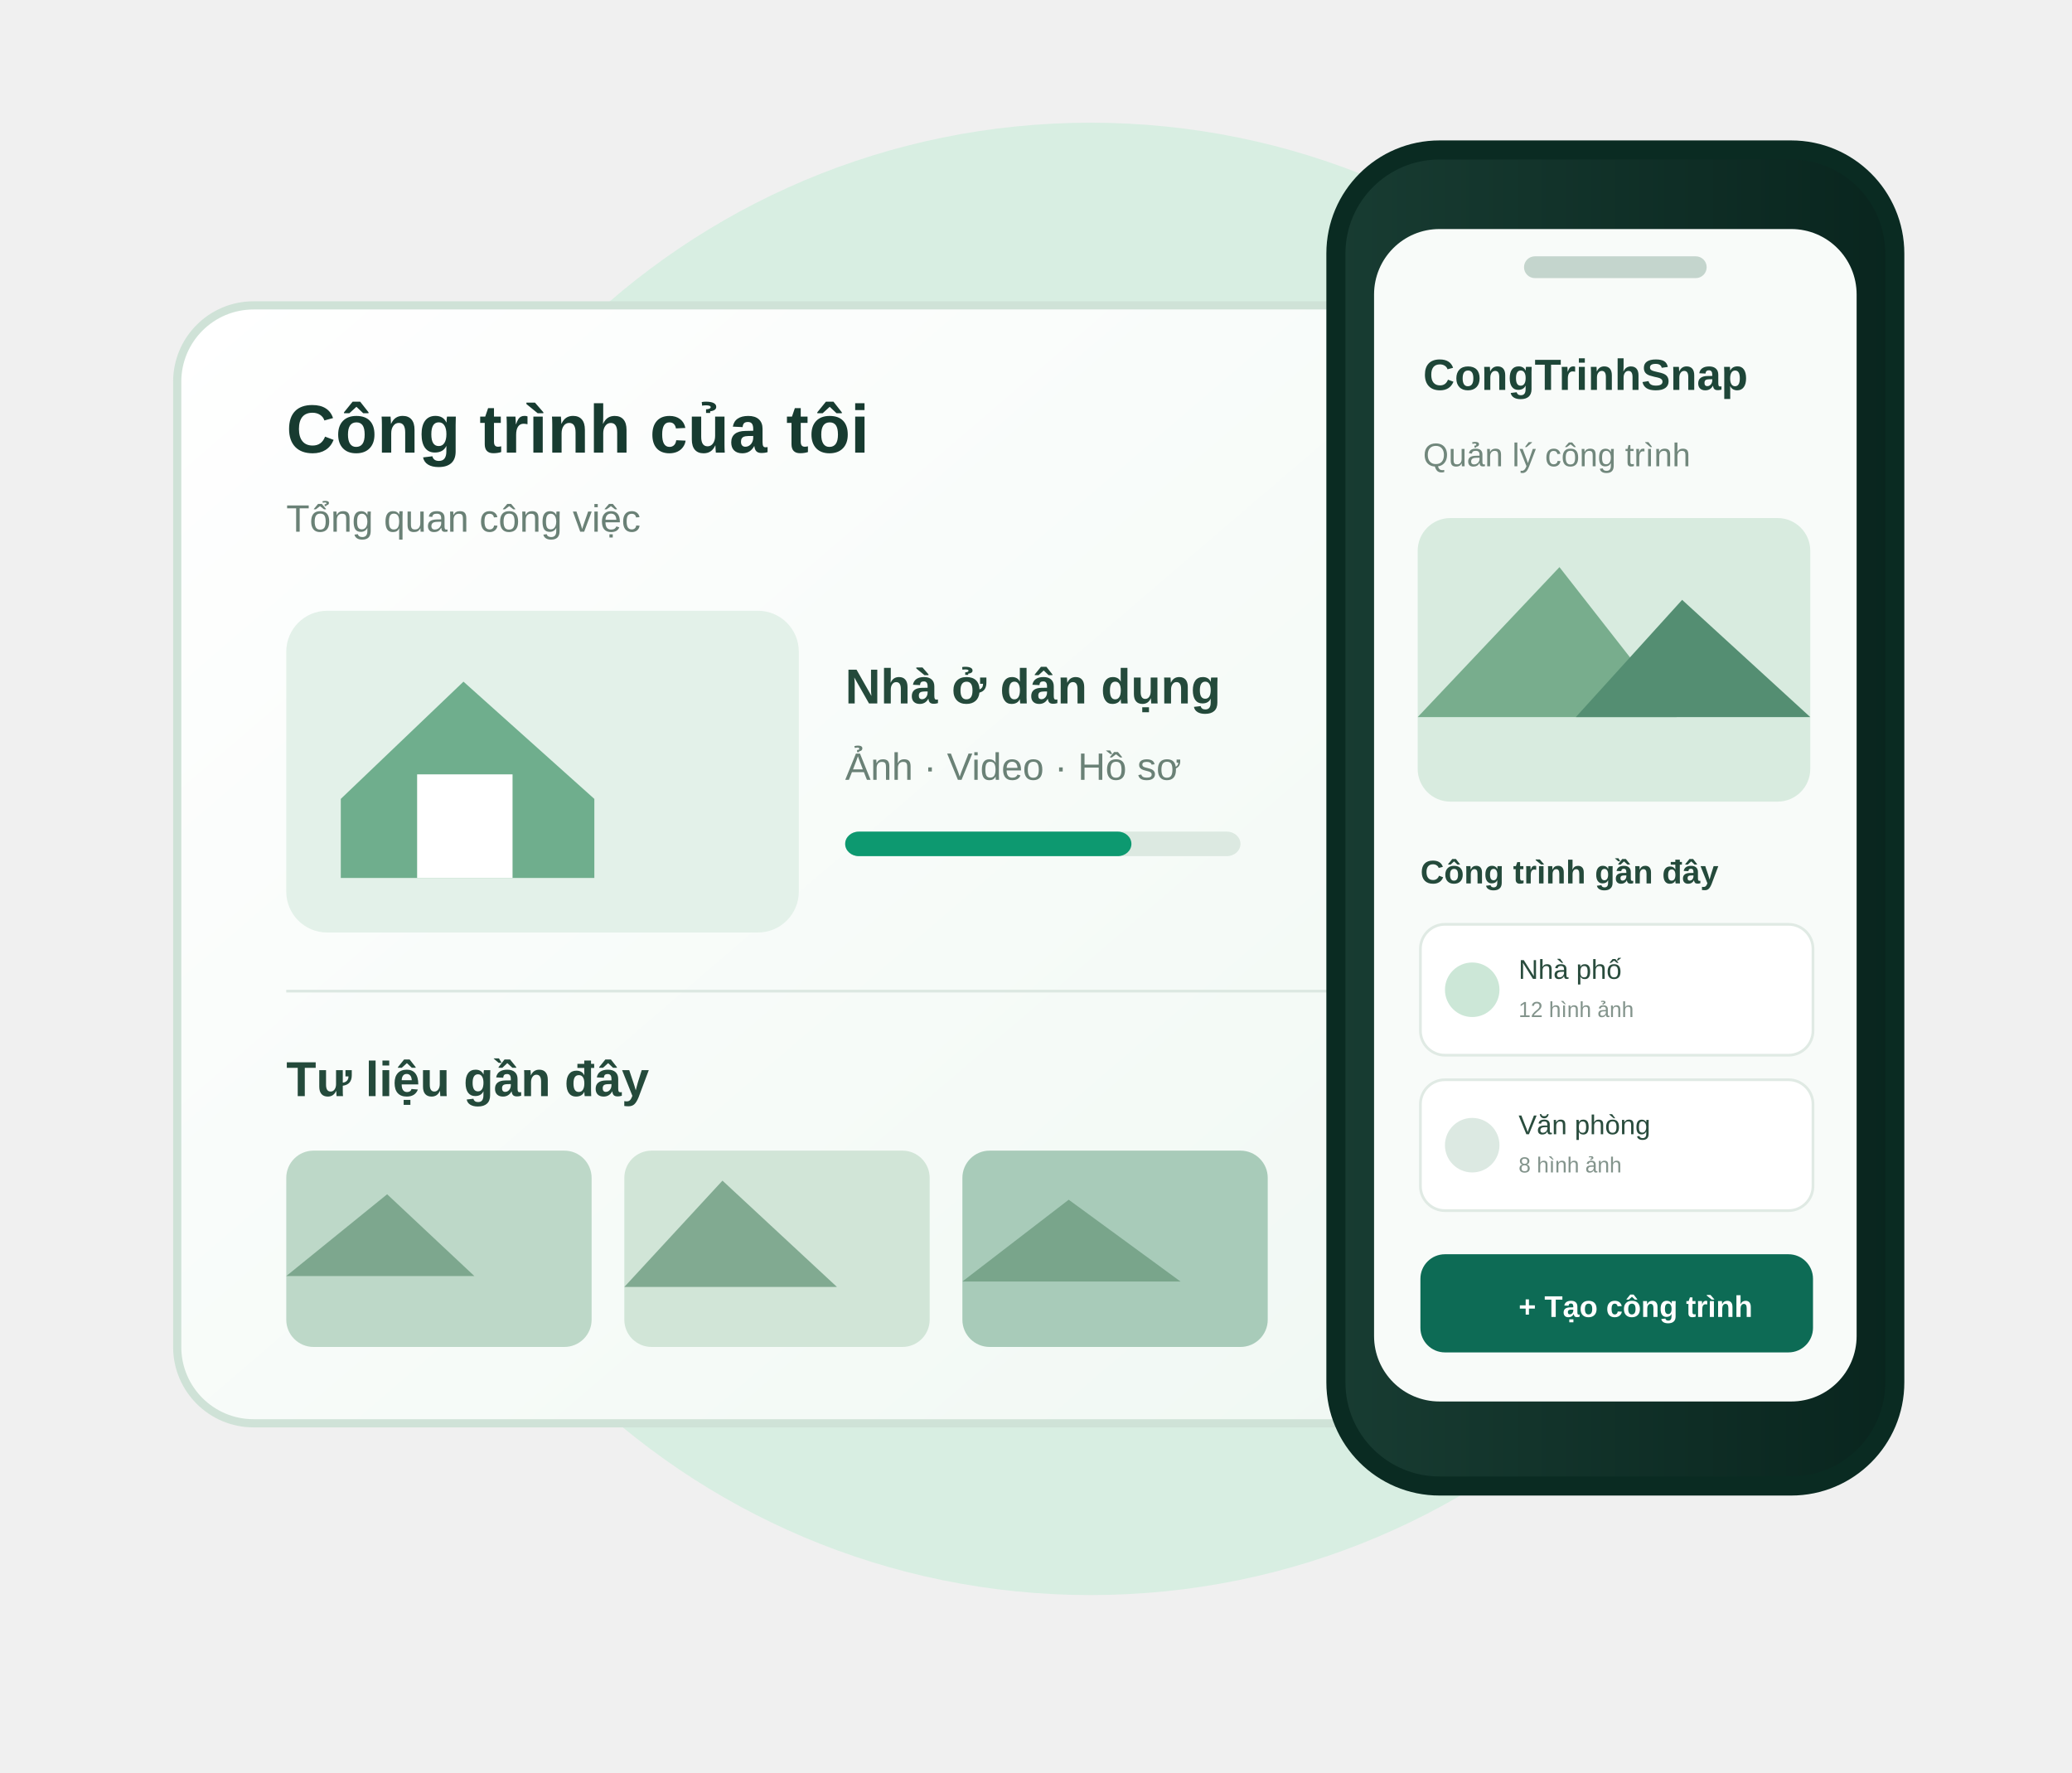
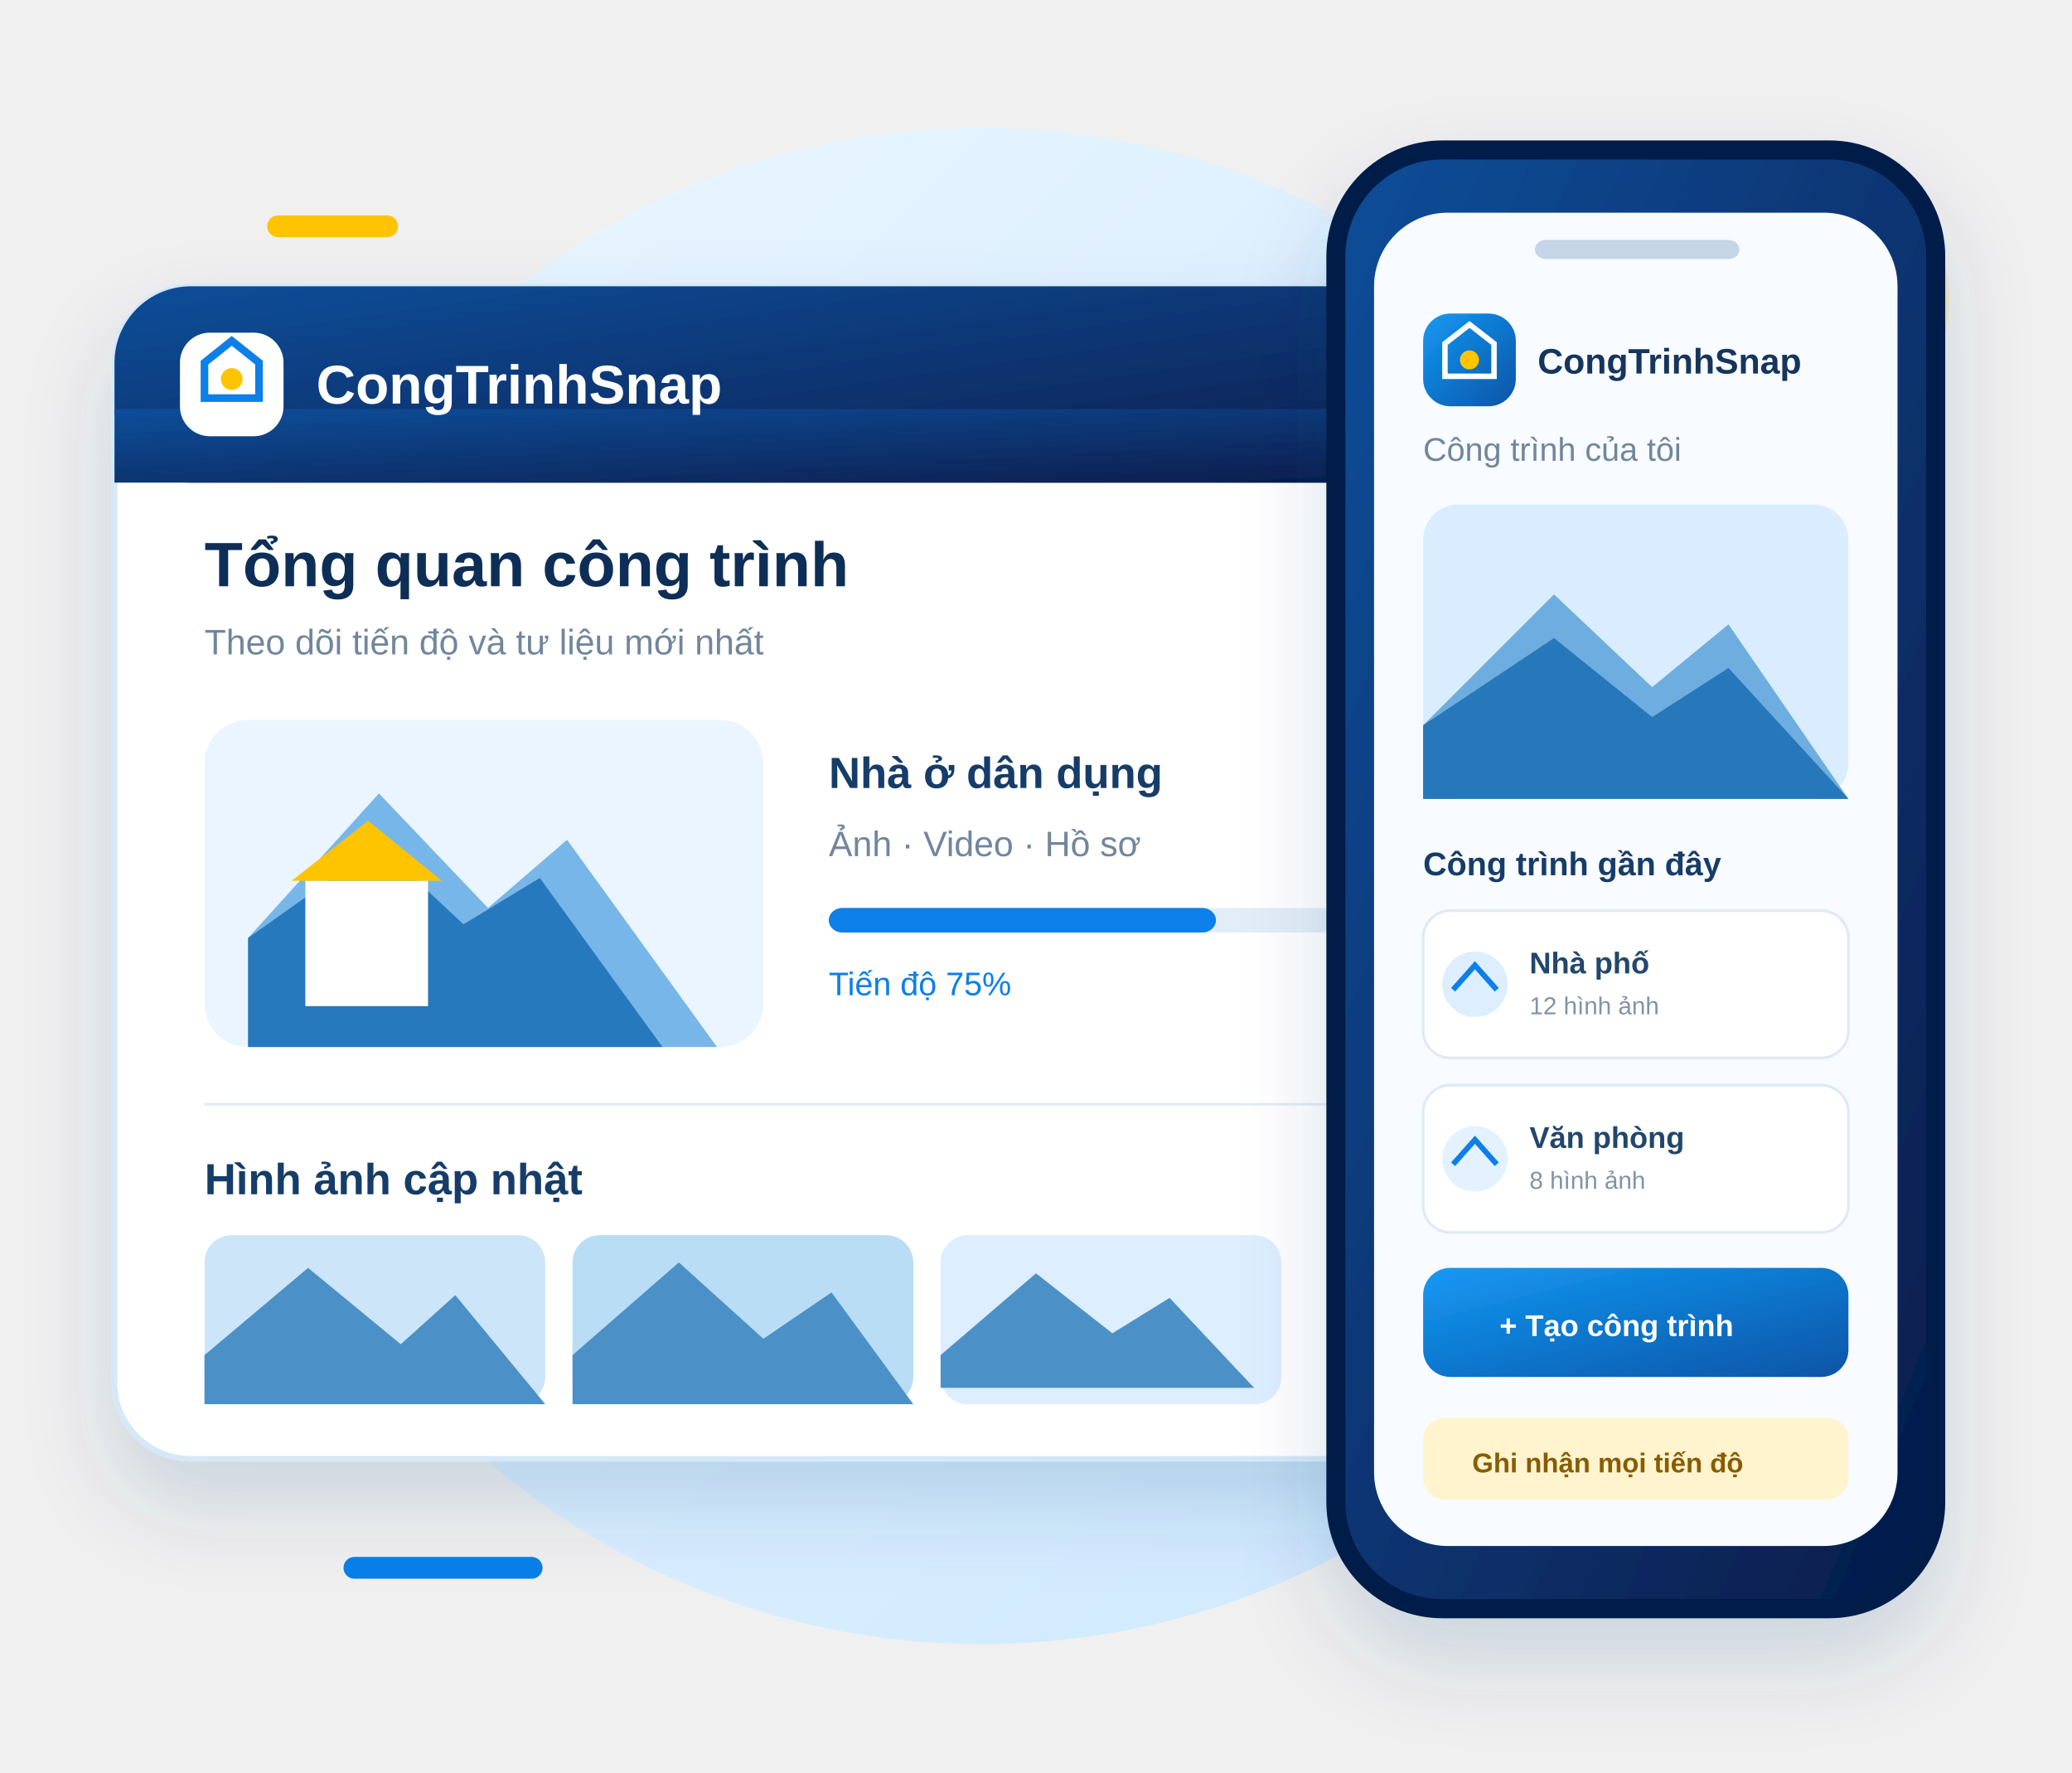
<svg xmlns="http://www.w3.org/2000/svg" width="760" height="650" viewBox="0 0 760 650">
  <defs>
-     <linearGradient id="panel" x1="0" x2="1" y1="0" y2="1">
-       <stop stop-color="#fff" />
-       <stop offset="1" stop-color="#f0f8f3" />
+     <linearGradient id="bg" x1="0" y1="0" x2="1" y2="1">
+       <stop stop-color="#EAF6FF" />
+       <stop offset="1" stop-color="#CDE8FF" />
    </linearGradient>
-     <linearGradient id="phone" x1="0" x2="1">
-       <stop stop-color="#183c32" />
-       <stop offset="1" stop-color="#09251e" />
+     <linearGradient id="navy" x1="0" y1="0" x2="1" y2="1">
+       <stop stop-color="#0B4E9A" />
+       <stop offset="1" stop-color="#061B49" />
    </linearGradient>
+     <linearGradient id="blue" x2="1" y2="1">
+       <stop stop-color="#1599F4" />
+       <stop offset="1" stop-color="#0754A6" />
+     </linearGradient>
+     <filter id="shadow" x="-30%" y="-30%" width="160%" height="170%">
+       <feDropShadow dx="0" dy="16" stdDeviation="16" flood-color="#073B73" flood-opacity=".16" />
+     </filter>
  </defs>
-   <circle cx="400" cy="315" r="270" fill="#d8eee2" />
-   <rect x="65" y="112" width="480" height="410" rx="28" fill="url(#panel)" stroke="#cfe2d7" stroke-width="3" />
-   <text x="105" y="166" font-family="Arial" font-size="25" font-weight="700" fill="#173b30">Công trình của tôi</text>
-   <text x="105" y="195" font-family="Arial" font-size="14" fill="#6a8176">Tổng quan công việc</text>
-   <rect x="105" y="224" width="188" height="118" rx="15" fill="#e3f1e9" />
-   <path d="M125 293 170 250l48 43v29h-93z" fill="#6fae8d" />
-   <path d="M153 322v-38h35v38" fill="#fff" />
-   <text x="310" y="258" font-family="Arial" font-size="18" font-weight="700" fill="#244a3b">Nhà ở dân dụng</text>
-   <text x="310" y="286" font-family="Arial" font-size="14" fill="#6a8176">Ảnh · Video · Hồ sơ</text>
-   <rect x="310" y="305" width="145" height="9" rx="5" fill="#dce9e1" />
-   <rect x="310" y="305" width="105" height="9" rx="5" fill="#0d9970" />
-   <rect x="105" y="363" width="400" height="1" fill="#dce8e2" />
-   <text x="105" y="402" font-family="Arial" font-size="18" font-weight="700" fill="#244a3b">Tư liệu gần đây</text>
-   <rect x="105" y="422" width="112" height="72" rx="10" fill="#bdd8c8" />
-   <rect x="229" y="422" width="112" height="72" rx="10" fill="#d1e5d7" />
-   <rect x="353" y="422" width="112" height="72" rx="10" fill="#a8cbb9" />
-   <path d="M105 468 142 438l32 30zM229 472l36-39 42 39zM353 470l39-30 41 30z" fill="#6d9b80" opacity=".8" />
-   <rect x="490" y="55" width="205" height="490" rx="38" fill="url(#phone)" stroke="#0a2b22" stroke-width="7" />
-   <rect x="504" y="84" width="177" height="430" rx="24" fill="#f8fbf9" />
-   <rect x="559" y="94" width="67" height="8" rx="4" fill="#c4d5cd" />
-   <text x="522" y="143" font-family="Arial" font-size="16" font-weight="700" fill="#1e4638">CongTrinhSnap</text>
-   <text x="522" y="171" font-family="Arial" font-size="12" fill="#71877c">Quản lý công trình</text>
-   <rect x="520" y="190" width="144" height="104" rx="12" fill="#d8ebdf" />
-   <path d="m520 263 52-55 43 55z" fill="#78ad8d" />
-   <path d="m578 263 39-43 47 43z" fill="#548e72" />
-   <text x="521" y="324" font-family="Arial" font-size="12" font-weight="700" fill="#244a3b">Công trình gần đây</text>
-   <rect x="521" y="339" width="144" height="48" rx="9" fill="#fff" stroke="#e0eae4" />
-   <circle cx="540" cy="363" r="10" fill="#cce7d7" />
-   <text x="557" y="359" font-family="Arial" font-size="10" fill="#294c3d">Nhà phố</text>
-   <text x="557" y="373" font-family="Arial" font-size="8" fill="#83948c">12 hình ảnh</text>
-   <rect x="521" y="396" width="144" height="48" rx="9" fill="#fff" stroke="#e0eae4" />
-   <circle cx="540" cy="420" r="10" fill="#dce9e2" />
-   <text x="557" y="416" font-family="Arial" font-size="10" fill="#294c3d">Văn phòng</text>
-   <text x="557" y="430" font-family="Arial" font-size="8" fill="#83948c">8 hình ảnh</text>
-   <rect x="521" y="460" width="144" height="36" rx="9" fill="#0d6b55" />
-   <text x="557" y="483" font-family="Arial" font-size="11" font-weight="700" fill="#fff">+ Tạo công trình</text>
+   <circle cx="360" cy="325" r="278" fill="url(#bg)" />
+   <circle cx="660" cy="110" r="55" fill="#FFC400" opacity=".18" />
+   <g filter="url(#shadow)">
+     <rect x="42" y="105" width="500" height="430" rx="28" fill="#fff" stroke="#D5E8F8" stroke-width="2" />
+     <rect x="42" y="105" width="500" height="72" rx="28" fill="url(#navy)" />
+     <path d="M42 150h500v27H42z" fill="url(#navy)" />
+     <rect x="66" y="122" width="38" height="38" rx="11" fill="#fff" />
+     <path d="M75 143v-10l10-8 10 8v13H75z" fill="none" stroke="#087FE8" stroke-width="2.8" />
+     <circle cx="85" cy="139" r="4" fill="#FFC400" />
+     <text x="116" y="148" font-family="Arial,sans-serif" font-size="20" font-weight="700" fill="#fff">CongTrinhSnap</text>
+     <text x="75" y="215" font-family="Arial,sans-serif" font-size="23" font-weight="700" fill="#102F56">Tổng quan công trình</text>
+     <text x="75" y="240" font-family="Arial,sans-serif" font-size="13" fill="#71869D">Theo dõi tiến độ và tư liệu mới nhất</text>
+     <rect x="75" y="264" width="205" height="120" rx="16" fill="#EAF5FF" />
+     <path d="M91 344 139 291l40 42 29-25 55 76H91z" fill="#77B6E8" />
+     <path d="M91 344 139 310l31 29 28-17 45 62H91z" fill="#2779BC" />
+     <rect x="112" y="323" width="45" height="46" fill="#fff" />
+     <path d="M107 323h55l-27-22z" fill="#FFC400" />
+     <text x="304" y="289" font-family="Arial,sans-serif" font-size="16" font-weight="700" fill="#183C69">Nhà ở dân dụng</text>
+     <text x="304" y="314" font-family="Arial,sans-serif" font-size="13" fill="#71869D">Ảnh · Video · Hồ sơ</text>
+     <rect x="304" y="333" width="190" height="9" rx="5" fill="#E3EDF7" />
+     <rect x="304" y="333" width="142" height="9" rx="5" fill="#087FE8" />
+     <text x="304" y="365" font-family="Arial,sans-serif" font-size="12" fill="#087FE8">Tiến độ 75%</text>
+     <path d="M75 405h434" stroke="#E4EDF6" />
+     <text x="75" y="438" font-family="Arial,sans-serif" font-size="16" font-weight="700" fill="#183C69">Hình ảnh cập nhật</text>
+     <rect x="75" y="453" width="125" height="62" rx="10" fill="#CDE5F8" />
+     <rect x="210" y="453" width="125" height="62" rx="10" fill="#B9DDF5" />
+     <rect x="345" y="453" width="125" height="62" rx="10" fill="#DDEEFF" />
+     <path d="m75 497 38-32 34 28 20-18 33 40H75zm135 0 39-34 31 28 25-17 30 41H210zm135 0 35-30 28 22 21-13 31 33H345z" fill="#4B91C8" />
+   </g>
+   <g filter="url(#shadow)">
+     <rect x="490" y="55" width="220" height="535" rx="39" fill="url(#navy)" stroke="#061B49" stroke-width="7" />
+     <rect x="504" y="78" width="192" height="489" rx="27" fill="#F8FBFF" />
+     <rect x="563" y="88" width="75" height="7" rx="4" fill="#C5D5E7" />
+     <rect x="522" y="115" width="34" height="34" rx="10" fill="url(#blue)" />
+     <path d="M530 135v-9l9-7 9 7v12h-18z" fill="none" stroke="#fff" stroke-width="2" />
+     <circle cx="539" cy="132" r="3.5" fill="#FFC400" />
+     <text x="564" y="137" font-family="Arial,sans-serif" font-size="13" font-weight="700" fill="#12345D">CongTrinhSnap</text>
+     <text x="522" y="169" font-family="Arial,sans-serif" font-size="12" fill="#71869D">Công trình của tôi</text>
+     <rect x="522" y="185" width="156" height="108" rx="13" fill="#D9EDFF" />
+     <path d="m522 266 48-48 36 34 28-23 44 64H522z" fill="#6EADE0" />
+     <path d="m522 266 48-32 36 29 28-18 44 48H522z" fill="#2678BA" />
+     <text x="522" y="321" font-family="Arial,sans-serif" font-size="12" font-weight="700" fill="#183C69">Công trình gần đây</text>
+     <rect x="522" y="334" width="156" height="54" rx="10" fill="#fff" stroke="#E0EAF5" />
+     <circle cx="541" cy="361" r="12" fill="#DCEEFF" />
+     <path d="m533 363 8-9 8 9" fill="none" stroke="#087FE8" stroke-width="2" />
+     <text x="561" y="357" font-family="Arial,sans-serif" font-size="11" font-weight="700" fill="#24466D">Nhà phố</text>
+     <text x="561" y="372" font-family="Arial,sans-serif" font-size="9" fill="#8193A8">12 hình ảnh</text>
+     <rect x="522" y="398" width="156" height="54" rx="10" fill="#fff" stroke="#E0EAF5" />
+     <circle cx="541" cy="425" r="12" fill="#E4F2FF" />
+     <path d="m533 427 8-9 8 9" fill="none" stroke="#087FE8" stroke-width="2" />
+     <text x="561" y="421" font-family="Arial,sans-serif" font-size="11" font-weight="700" fill="#24466D">Văn phòng</text>
+     <text x="561" y="436" font-family="Arial,sans-serif" font-size="9" fill="#8193A8">8 hình ảnh</text>
+     <rect x="522" y="465" width="156" height="40" rx="10" fill="url(#blue)" />
+     <text x="550" y="490" font-family="Arial,sans-serif" font-size="11" font-weight="700" fill="#fff">+ Tạo công trình</text>
+     <rect x="522" y="520" width="156" height="30" rx="8" fill="#FFF4CE" />
+     <text x="540" y="540" font-family="Arial,sans-serif" font-size="10" font-weight="700" fill="#875B00">Ghi nhận mọi tiến độ</text>
+   </g>
+   <path d="M102 83h40" stroke="#FFC400" stroke-width="8" stroke-linecap="round" />
+   <path d="M130 575h65" stroke="#087FE8" stroke-width="8" stroke-linecap="round" />
</svg>
